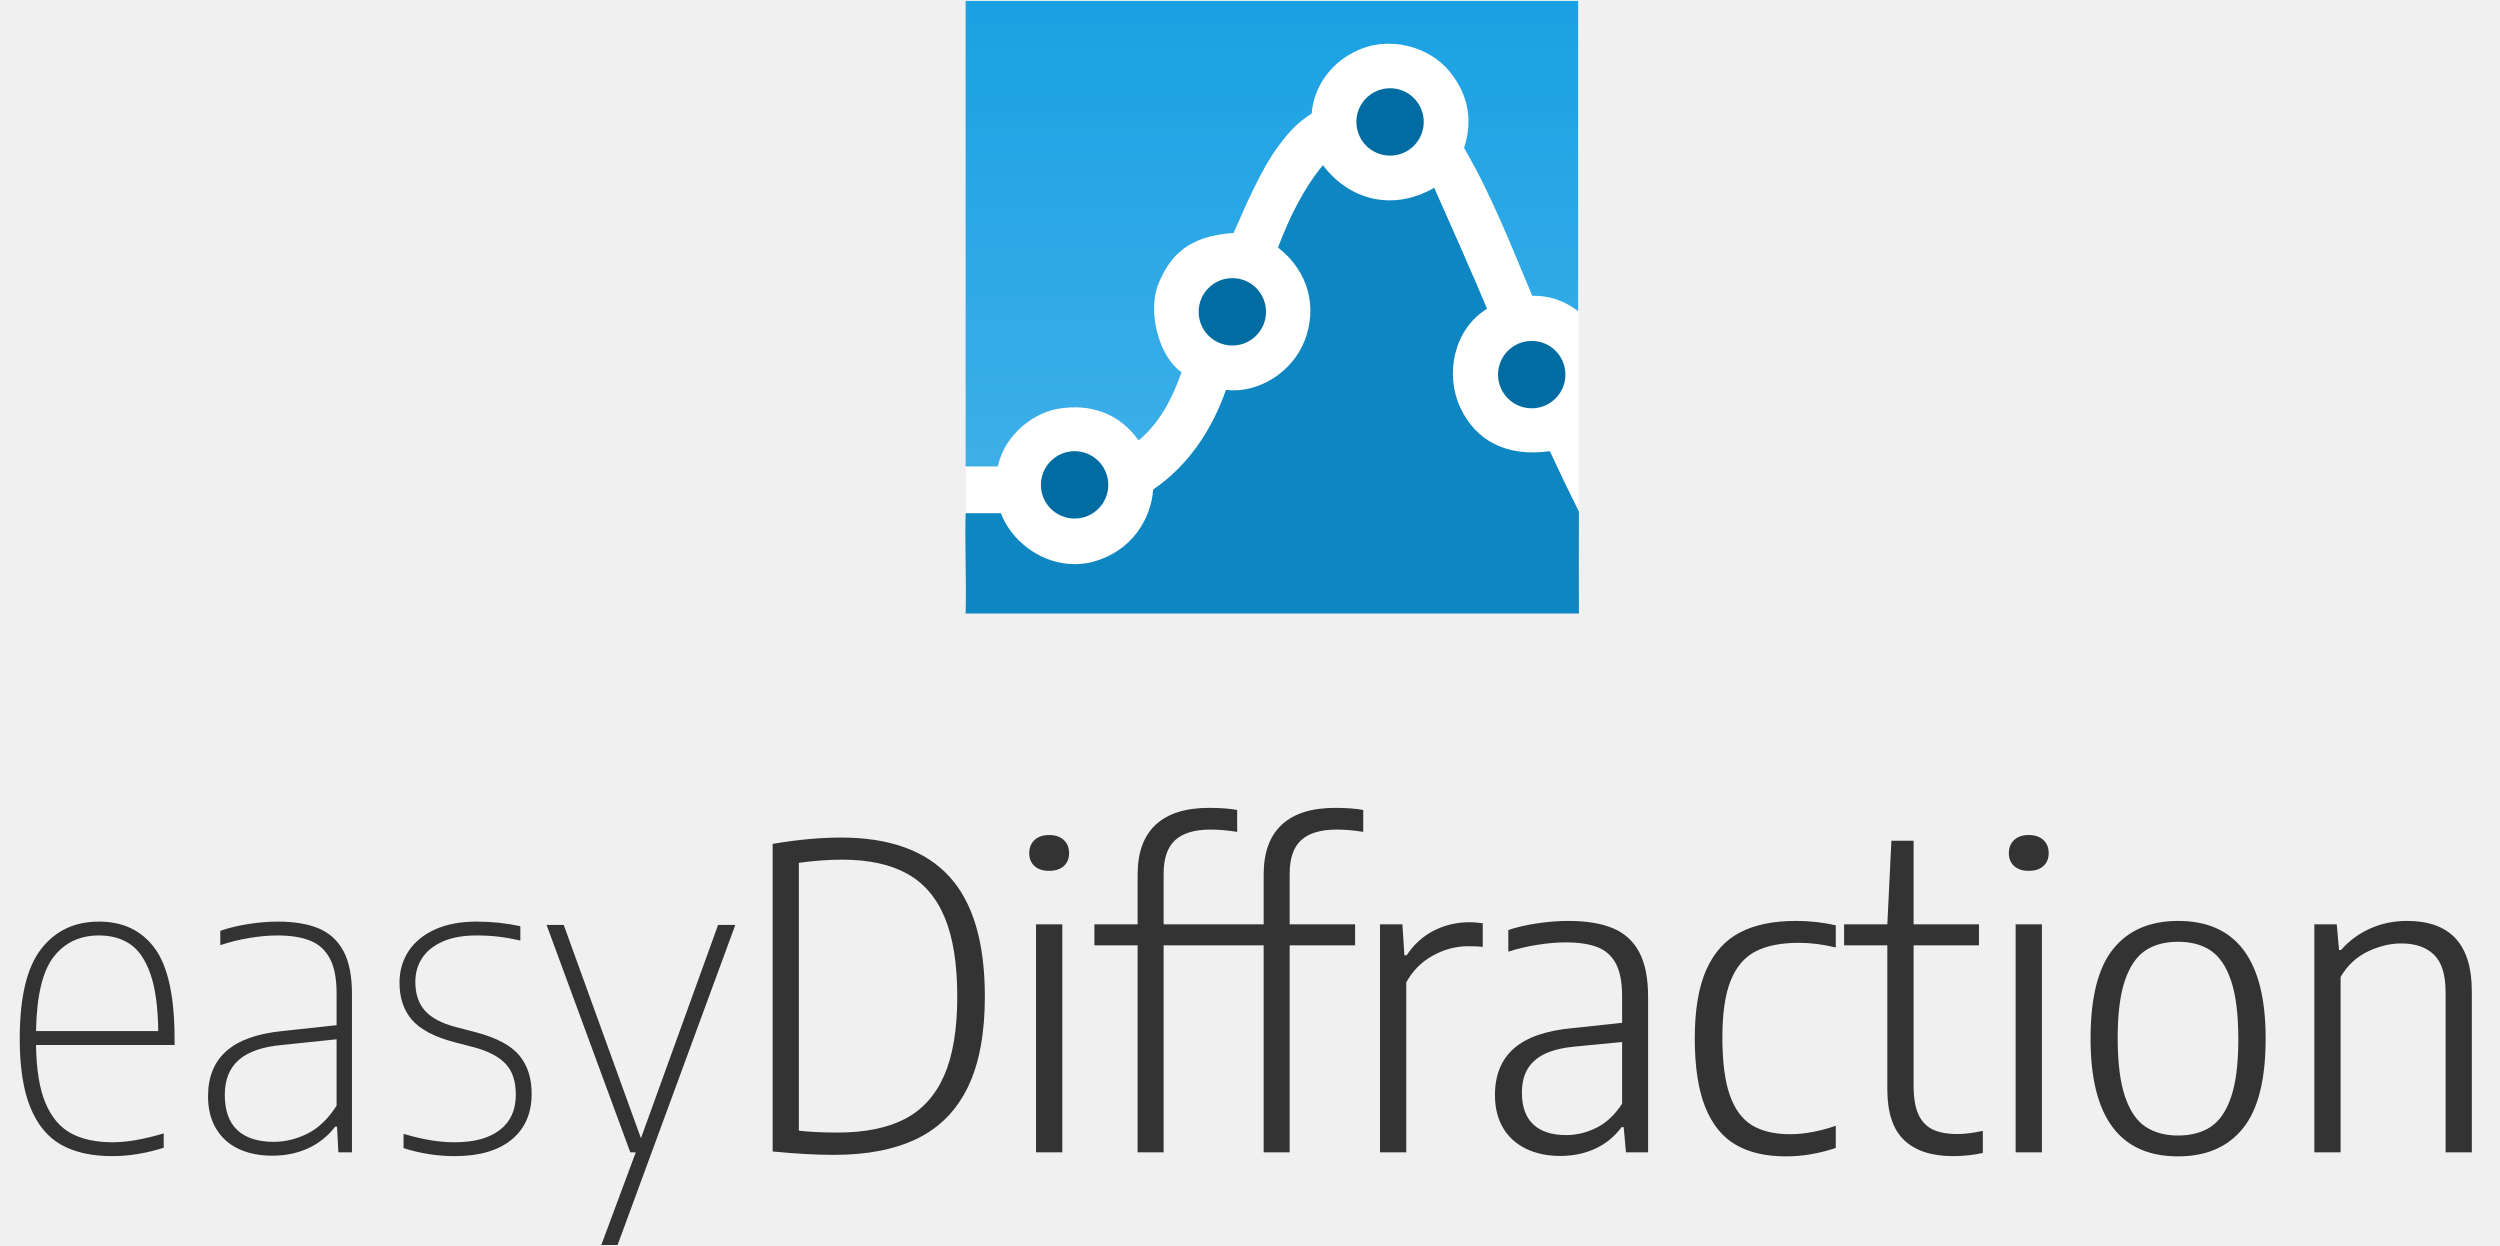
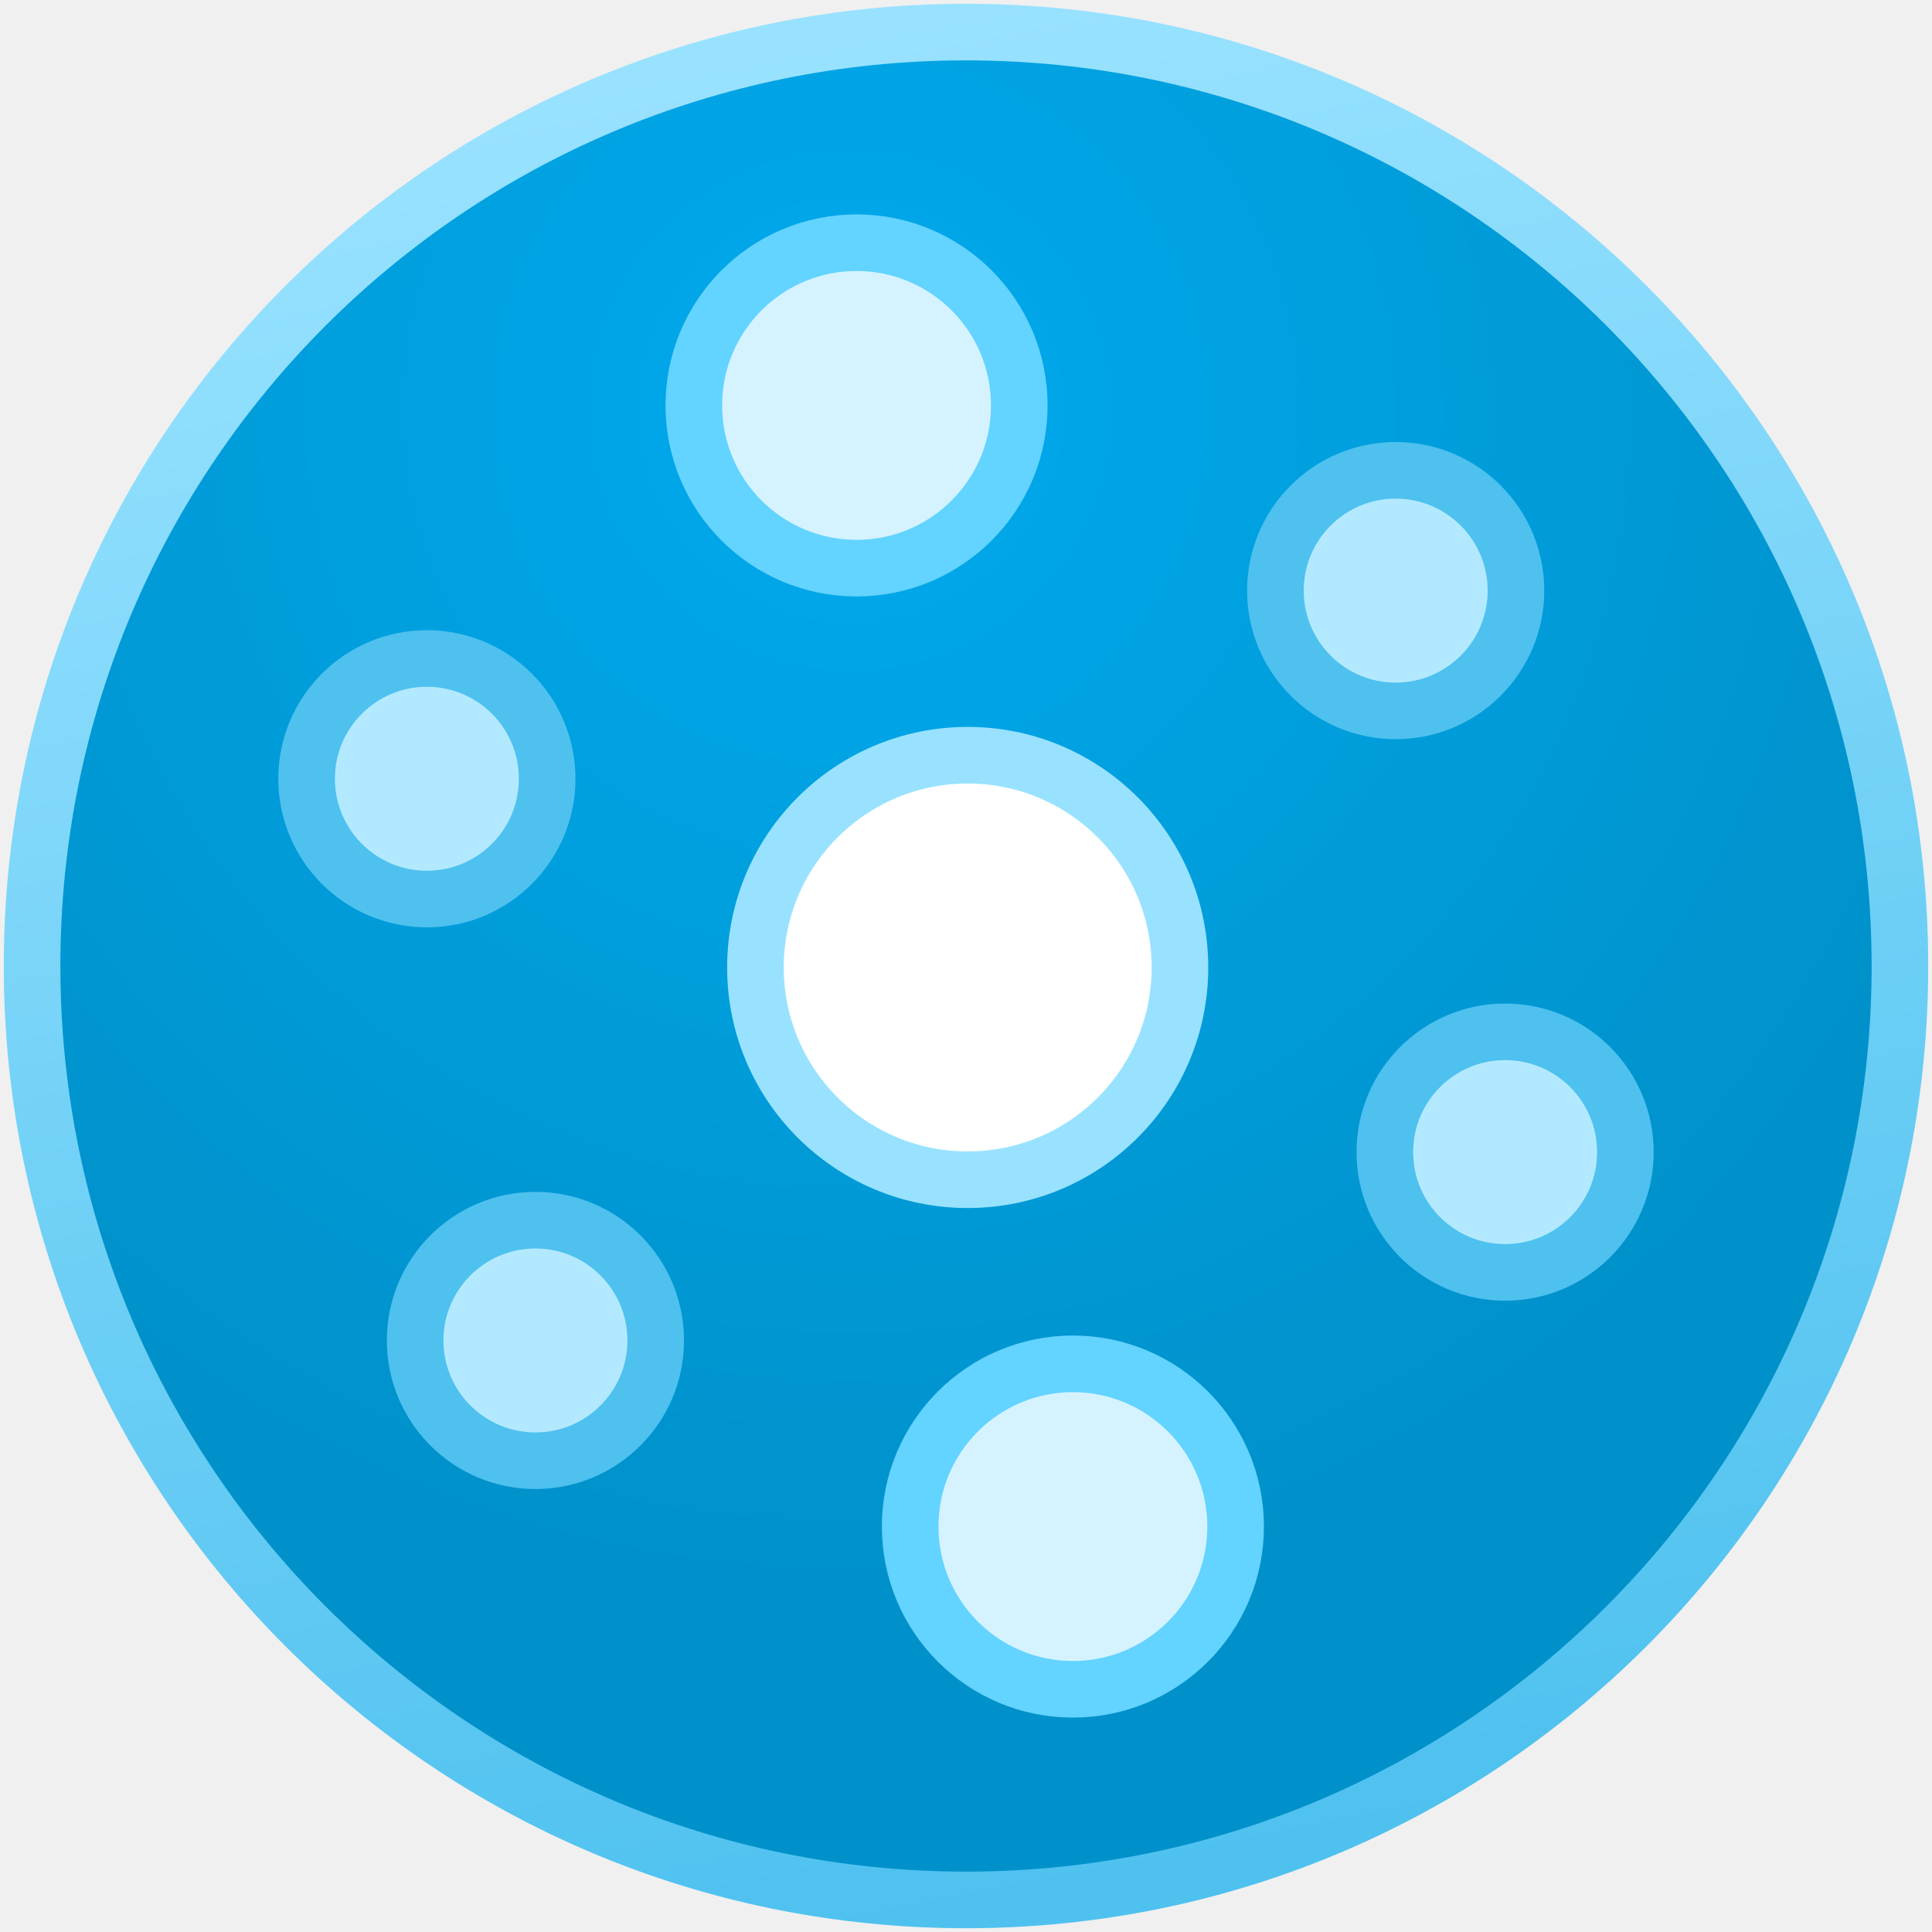
- <svg xmlns="http://www.w3.org/2000/svg" viewBox="0 0 326.5 162.7" version="1.1">
+ <svg xmlns="http://www.w3.org/2000/svg" viewBox="0 0 1024 1024">
  <defs>
-     <linearGradient id="gradient" x1="0.5" x2="0.5" y1="0" y2="1">
-       <stop stop-color="#1aa1e3" offset="0" />
-       <stop stop-color="#3dafe8" offset="1" />
+     <radialGradient id="gradient-1" gradientUnits="userSpaceOnUse" cx="152.286" cy="126.898" r="330" gradientTransform="matrix(0.638467, -1.091841, 1.097297, 0.641658, 52.72718, 218.4342)">
+       <stop offset="0" style="stop-color: rgb(0, 170, 237);" />
+       <stop offset="1" style="stop-color: rgb(0, 145, 202);" />
+     </radialGradient>
+     <linearGradient id="gradient-0" gradientUnits="userSpaceOnUse" x1="330" y1="0" x2="330" y2="660" gradientTransform="matrix(0.980745, -0.195296, 0.195753, 0.983035, -58.66324, 70.69793)">
+       <stop offset="0" style="stop-color: rgb(152, 226, 255);" />
+       <stop offset="1" style="stop-color: rgb(78, 193, 239);" />
    </linearGradient>
  </defs>
-   <g transform="matrix(1, 0, 0, 1, 126.143, 0.124358)">
-     <rect fill="#ffffff" width="80" height="80" />
-     <path fill="url(#gradient)" d="M -0.033 0 L 79.967 0 L 79.967 40.5 C 77.867 39 76.167 38.5 73.967 38.5 C 71.067 31.6 68.567 25.2 65.067 19.2 C 66.167 15.8 65.767 12.4 63.167 9.2 C 60.567 6 55.267 4.4 50.867 6.6 C 47.267 8.3 45.367 11.7 45.167 14.7 C 43.367 15.9 42.467 16.7 40.567 19.3 C 38.667 21.9 36.567 26.6 34.967 30.3 C 28.967 30.7 26.667 33.3 25.167 36.9 C 23.667 40.5 25.167 46.4 28.167 48.5 C 26.867 52.1 25.367 55 22.567 57.4 C 19.867 53.6 15.967 52.7 12.467 53.2 C 8.967 53.6 5.067 56.6 4.167 60.8 L -0.033 60.8 Z" />
-     <path fill="#0d86c2" d="M 46.667 21.5 C 50.267 26.2 55.967 27.4 61.167 24.4 C 63.567 29.8 65.967 35.2 68.067 40.2 C 63.667 42.9 62.567 48.8 64.567 53.1 C 66.567 57.4 70.567 59.6 76.267 58.8 C 77.567 61.6 78.767 64.1 80.067 66.7 C 80.037 71.2 80.063 75.9 80.067 80 L -0.033 80 C 0.086 75.3 -0.153 71.1 -0.033 66.9 C 1.467 66.9 3.167 66.91 4.567 66.9 C 6.467 71.7 11.867 74.6 16.767 73.2 C 21.667 71.8 24.167 67.7 24.467 63.8 C 29.167 60.6 32.167 55.9 33.967 50.8 C 38.167 51.3 42.667 48.5 44.267 44.3 C 45.867 40.1 44.867 35.4 40.767 32.2 C 42.267 28.2 44.167 24.4 46.667 21.4 Z" />
-     <circle fill="#016ca1" cy="63.2" cx="14.2" r="4.4" />
-     <circle fill="#016ca1" cy="40.6" cx="34.8" r="4.4" />
-     <circle fill="#016ca1" cy="15.8" cx="55.4" r="4.4" />
-     <circle fill="#016ca1" cy="48.8" cx="73.9" r="4.4" />
+   <g transform="matrix(1.5, 0, 0, 1.5, 17, 17)">
+     <g>
+       <circle style="fill: url(#gradient-1); stroke: url(#gradient-0); stroke-width: 20px;" cx="330" cy="330" r="330" />
+       <g transform="matrix(1, 0, 0, 1, 76.24352, 77.18349)">
+         <circle style="fill: rgb(255, 255, 255); stroke: rgb(152, 226, 255); stroke-width: 20px;" cx="254.358" cy="253.337" r="75" />
+         <circle style="fill: rgb(212, 243, 255); stroke: rgb(99, 211, 255); stroke-width: 20px;" cx="215.084" cy="54.739" r="57.5" />
+         <circle style="stroke: rgb(78, 193, 239); fill: rgb(179, 233, 255); stroke-width: 20px;" cx="63.26" cy="186.66" r="42.5" />
+         <circle style="stroke: rgb(78, 193, 239); fill: rgb(179, 233, 255); stroke-width: 20px;" cx="405.584" cy="120.172" r="42.5" />
+         <circle style="stroke: rgb(78, 193, 239); fill: rgb(179, 233, 255); stroke-width: 20px;" cx="444.253" cy="318.582" r="42.5" />
+         <circle style="stroke: rgb(78, 193, 239); fill: rgb(179, 233, 255); stroke-width: 20px;" cx="101.614" cy="385.13" r="42.5" />
+         <circle style="fill: rgb(212, 243, 255); stroke: rgb(99, 211, 255); stroke-width: 20px;" cx="291.529" cy="450.894" r="57.5" />
+       </g>
+     </g>
  </g>
-   <path d="M -66.942 131.45 L -66.942 132.47 L -87.772 132.47 C -87.725 136.39 -87.259 139.497 -86.372 141.79 C -85.485 144.083 -84.215 145.723 -82.562 146.71 C -80.909 147.697 -78.789 148.19 -76.202 148.19 C -74.115 148.19 -71.572 147.713 -68.572 146.76 L -68.572 149.07 C -71.185 149.977 -73.772 150.43 -76.332 150.43 C -79.419 150.43 -81.979 149.813 -84.012 148.58 C -86.039 147.34 -87.579 145.327 -88.632 142.54 C -89.692 139.747 -90.222 136.05 -90.222 131.45 C -90.222 124.777 -89.155 119.953 -87.022 116.98 C -84.889 114.013 -81.985 112.53 -78.312 112.53 C -74.659 112.53 -71.849 113.987 -69.882 116.9 C -67.922 119.813 -66.942 124.663 -66.942 131.45 Z M -78.312 114.77 C -81.192 114.77 -83.465 115.927 -85.132 118.24 C -86.799 120.553 -87.679 124.547 -87.772 130.22 L -69.392 130.22 C -69.439 126.32 -69.835 123.233 -70.582 120.96 C -71.329 118.693 -72.345 117.097 -73.632 116.17 C -74.912 115.237 -76.472 114.77 -78.312 114.77 ZM -51.427 112.53 C -48.954 112.53 -46.901 112.897 -45.267 113.63 C -43.634 114.37 -42.391 115.597 -41.537 117.31 C -40.691 119.023 -40.267 121.307 -40.267 124.16 L -40.267 149.82 L -42.307 149.82 L -42.507 145.67 L -42.787 145.67 C -43.894 147.21 -45.254 148.377 -46.867 149.17 C -48.481 149.963 -50.274 150.36 -52.247 150.36 C -54.174 150.36 -55.864 149.993 -57.317 149.26 C -58.764 148.52 -59.891 147.43 -60.697 145.99 C -61.504 144.55 -61.907 142.81 -61.907 140.77 C -61.907 137.637 -60.987 135.197 -59.147 133.45 C -57.314 131.703 -54.514 130.627 -50.747 130.22 L -42.577 129.27 L -42.577 124.1 C -42.577 121.713 -42.917 119.84 -43.597 118.48 C -44.277 117.12 -45.261 116.163 -46.547 115.61 C -47.827 115.05 -49.477 114.77 -51.497 114.77 C -52.744 114.77 -54.114 114.9 -55.607 115.16 C -57.107 115.42 -58.594 115.813 -60.067 116.34 L -60.067 114.02 C -58.867 113.567 -57.477 113.203 -55.897 112.93 C -54.324 112.663 -52.834 112.53 -51.427 112.53 Z M -52.037 148.12 C -50.271 148.12 -48.557 147.667 -46.897 146.76 C -45.244 145.853 -43.804 144.357 -42.577 142.27 L -42.577 131.55 L -50.817 132.47 C -53.744 132.763 -55.904 133.573 -57.297 134.9 C -58.691 136.227 -59.387 138.093 -59.387 140.5 C -59.387 143.06 -58.757 144.97 -57.497 146.23 C -56.237 147.49 -54.417 148.12 -52.037 148.12 ZM -24.816 150.43 C -27.423 150.43 -29.986 150 -32.506 149.14 L -32.506 146.83 C -31.013 147.303 -29.66 147.647 -28.446 147.86 C -27.226 148.08 -26.016 148.19 -24.816 148.19 C -21.89 148.19 -19.626 147.527 -18.026 146.2 C -16.426 144.873 -15.626 142.973 -15.626 140.5 C -15.626 138.34 -16.133 136.683 -17.146 135.53 C -18.153 134.37 -19.713 133.483 -21.826 132.87 L -24.956 131.99 C -27.923 131.13 -30.026 129.927 -31.266 128.38 C -32.5 126.84 -33.116 124.843 -33.116 122.39 C -33.116 120.49 -32.663 118.797 -31.756 117.31 C -30.85 115.823 -29.523 114.653 -27.776 113.8 C -26.03 112.953 -23.953 112.53 -21.546 112.53 C -19.28 112.53 -17.08 112.777 -14.946 113.27 L -14.946 115.59 C -16.153 115.297 -17.26 115.087 -18.266 114.96 C -19.28 114.833 -20.373 114.77 -21.546 114.77 C -23.566 114.77 -25.263 115.1 -26.636 115.76 C -28.01 116.42 -29.036 117.31 -29.716 118.43 C -30.396 119.55 -30.736 120.827 -30.736 122.26 C -30.736 124.207 -30.256 125.76 -29.296 126.92 C -28.33 128.073 -26.813 128.947 -24.746 129.54 L -21.616 130.42 C -18.51 131.307 -16.34 132.55 -15.106 134.15 C -13.866 135.75 -13.246 137.82 -13.246 140.36 C -13.246 143.533 -14.256 146.007 -16.276 147.78 C -18.296 149.547 -21.143 150.43 -24.816 150.43 ZM 3.189 147.54 L 14.789 113.07 L 17.379 113.07 L -0.321 164.79 L -2.771 164.79 L 2.409 149.82 L 1.589 149.82 L -11.001 113.07 L -8.421 113.07 L 3.189 147.54 Z" transform="matrix(0.8685211, 0, 0, 0.808167, 80.93727, 29.41749)" style="fill: rgb(51, 51, 51); white-space: pre;" />
-   <path d="M 32.174 150.23 C 29.548 150.23 26.488 150.047 22.994 149.68 L 22.994 99.97 C 26.714 99.29 30.138 98.95 33.264 98.95 C 40.551 98.95 45.978 101.043 49.544 105.23 C 53.118 109.41 54.904 115.88 54.904 124.64 C 54.904 130.627 54.054 135.503 52.354 139.27 C 50.654 143.037 48.131 145.803 44.784 147.57 C 41.438 149.343 37.234 150.23 32.174 150.23 Z M 32.794 146.62 C 36.874 146.62 40.231 145.89 42.864 144.43 C 45.498 142.963 47.471 140.62 48.784 137.4 C 50.098 134.18 50.754 129.927 50.754 124.64 C 50.754 119.4 50.131 115.157 48.884 111.91 C 47.638 108.67 45.744 106.293 43.204 104.78 C 40.664 103.273 37.398 102.52 33.404 102.52 C 31.478 102.52 29.321 102.69 26.934 103.03 L 26.934 146.32 C 28.548 146.52 30.501 146.62 32.794 146.62 ZM 66.549 149.82 L 62.599 149.82 L 62.599 112.97 L 66.549 112.97 L 66.549 149.82 Z M 64.569 104.33 C 63.642 104.33 62.912 104.073 62.379 103.56 C 61.845 103.047 61.579 102.35 61.579 101.47 C 61.579 100.583 61.845 99.873 62.379 99.34 C 62.912 98.807 63.642 98.54 64.569 98.54 C 65.502 98.54 66.235 98.807 66.769 99.34 C 67.302 99.873 67.569 100.583 67.569 101.47 C 67.569 102.35 67.302 103.047 66.769 103.56 C 66.235 104.073 65.502 104.33 64.569 104.33 ZM 88.835 97.66 C 86.455 97.66 84.685 98.227 83.525 99.36 C 82.365 100.493 81.785 102.307 81.785 104.8 L 81.785 112.97 L 91.625 112.97 L 91.625 116.37 L 81.785 116.37 L 81.785 149.82 L 77.875 149.82 L 77.875 116.37 L 71.375 116.37 L 71.375 112.97 L 77.875 112.97 L 77.875 104.9 C 77.875 101.367 78.782 98.69 80.595 96.87 C 82.415 95.057 85.092 94.15 88.625 94.15 C 90.285 94.15 91.692 94.263 92.845 94.49 L 92.845 98.03 C 91.398 97.783 90.062 97.66 88.835 97.66 ZM 107.788 97.66 C 105.408 97.66 103.638 98.227 102.478 99.36 C 101.318 100.493 100.738 102.307 100.738 104.8 L 100.738 112.97 L 110.578 112.97 L 110.578 116.37 L 100.738 116.37 L 100.738 149.82 L 96.828 149.82 L 96.828 116.37 L 90.328 116.37 L 90.328 112.97 L 96.828 112.97 L 96.828 104.9 C 96.828 101.367 97.735 98.69 99.548 96.87 C 101.368 95.057 104.045 94.15 107.578 94.15 C 109.238 94.15 110.645 94.263 111.798 94.49 L 111.798 98.03 C 110.351 97.783 109.015 97.66 107.788 97.66 ZM 114.32 149.82 L 114.32 112.97 L 117.69 112.97 L 117.99 117.97 L 118.33 117.97 C 119.423 116.203 120.796 114.87 122.45 113.97 C 124.11 113.077 125.89 112.63 127.79 112.63 C 128.316 112.63 128.976 112.687 129.77 112.8 L 129.77 116.61 C 129.27 116.543 128.543 116.51 127.59 116.51 C 125.71 116.51 123.916 117.027 122.21 118.06 C 120.51 119.087 119.196 120.52 118.27 122.36 L 118.27 149.82 L 114.32 149.82 ZM 142.667 112.42 C 145.367 112.42 147.59 112.813 149.337 113.6 C 151.084 114.38 152.404 115.667 153.297 117.46 C 154.19 119.253 154.637 121.67 154.637 124.71 L 154.637 149.82 L 151.307 149.82 L 150.967 145.74 L 150.657 145.74 C 149.59 147.28 148.27 148.44 146.697 149.22 C 145.117 150.007 143.364 150.4 141.437 150.4 C 139.49 150.4 137.774 150.013 136.287 149.24 C 134.8 148.467 133.647 147.343 132.827 145.87 C 132.014 144.397 131.607 142.627 131.607 140.56 C 131.607 137.32 132.564 134.803 134.477 133.01 C 136.397 131.217 139.34 130.127 143.307 129.74 L 150.727 128.89 L 150.727 124.57 C 150.727 122.35 150.417 120.603 149.797 119.33 C 149.17 118.063 148.244 117.173 147.017 116.66 C 145.797 116.147 144.197 115.89 142.217 115.89 C 140.95 115.89 139.564 116.017 138.057 116.27 C 136.544 116.517 135.064 116.89 133.617 117.39 L 133.617 113.89 C 134.864 113.437 136.314 113.077 137.967 112.81 C 139.627 112.55 141.194 112.42 142.667 112.42 Z M 142.327 147.03 C 143.887 147.03 145.407 146.633 146.887 145.84 C 148.36 145.047 149.64 143.753 150.727 141.96 L 150.727 131.99 L 143.517 132.74 C 140.837 133.013 138.857 133.757 137.577 134.97 C 136.297 136.183 135.657 137.9 135.657 140.12 C 135.657 142.433 136.23 144.163 137.377 145.31 C 138.517 146.457 140.167 147.03 142.327 147.03 ZM 175.335 150.47 C 172.315 150.47 169.802 149.84 167.795 148.58 C 165.788 147.32 164.262 145.283 163.215 142.47 C 162.175 139.657 161.655 135.97 161.655 131.41 C 161.655 126.803 162.232 123.107 163.385 120.32 C 164.545 117.527 166.235 115.513 168.455 114.28 C 170.682 113.04 173.472 112.42 176.825 112.42 C 178.958 112.42 180.968 112.66 182.855 113.14 L 182.855 116.71 C 180.922 116.21 179.082 115.96 177.335 115.96 C 174.615 115.96 172.428 116.427 170.775 117.36 C 169.115 118.287 167.872 119.863 167.045 122.09 C 166.218 124.31 165.805 127.36 165.805 131.24 C 165.805 135.187 166.178 138.3 166.925 140.58 C 167.672 142.86 168.788 144.483 170.275 145.45 C 171.762 146.41 173.675 146.89 176.015 146.89 C 178.075 146.89 180.355 146.437 182.855 145.53 L 182.855 149.11 C 180.355 150.017 177.848 150.47 175.335 150.47 ZM 201.159 146.86 C 202.226 146.86 203.496 146.69 204.969 146.35 L 204.969 149.92 C 203.542 150.26 202.046 150.43 200.479 150.43 C 197.279 150.43 194.832 149.57 193.139 147.85 C 191.452 146.123 190.609 143.377 190.609 139.61 L 190.609 116.37 L 184.109 116.37 L 184.109 112.97 L 190.609 112.97 L 191.219 99.46 L 194.559 99.46 L 194.559 112.97 L 204.389 112.97 L 204.389 116.37 L 194.559 116.37 L 194.559 139.03 C 194.559 140.983 194.796 142.527 195.269 143.66 C 195.749 144.793 196.462 145.61 197.409 146.11 C 198.362 146.61 199.612 146.86 201.159 146.86 ZM 213.852 149.82 L 209.902 149.82 L 209.902 112.97 L 213.852 112.97 L 213.852 149.82 Z M 211.872 104.33 C 210.945 104.33 210.215 104.073 209.682 103.56 C 209.149 103.047 208.882 102.35 208.882 101.47 C 208.882 100.583 209.149 99.873 209.682 99.34 C 210.215 98.807 210.945 98.54 211.872 98.54 C 212.805 98.54 213.539 98.807 214.072 99.34 C 214.605 99.873 214.872 100.583 214.872 101.47 C 214.872 102.35 214.605 103.047 214.072 103.56 C 213.539 104.073 212.805 104.33 211.872 104.33 ZM 234.328 150.47 C 225.555 150.47 221.168 144.13 221.168 131.45 C 221.168 124.803 222.302 119.97 224.568 116.95 C 226.835 113.93 230.088 112.42 234.328 112.42 C 243.108 112.42 247.498 118.75 247.498 131.41 C 247.498 138.057 246.365 142.893 244.098 145.92 C 241.832 148.953 238.575 150.47 234.328 150.47 Z M 234.328 147.1 C 236.282 147.1 237.922 146.63 239.248 145.69 C 240.575 144.743 241.595 143.13 242.308 140.85 C 243.028 138.57 243.388 135.47 243.388 131.55 C 243.388 127.557 243.025 124.403 242.298 122.09 C 241.572 119.777 240.548 118.147 239.228 117.2 C 237.915 116.26 236.282 115.79 234.328 115.79 C 232.382 115.79 230.745 116.26 229.418 117.2 C 228.092 118.147 227.065 119.76 226.338 122.04 C 225.612 124.32 225.248 127.41 225.248 131.31 C 225.248 135.303 225.612 138.457 226.338 140.77 C 227.065 143.083 228.092 144.717 229.418 145.67 C 230.745 146.623 232.382 147.1 234.328 147.1 ZM 254.818 149.82 L 254.818 112.97 L 258.188 112.97 L 258.528 117.12 L 258.828 117.12 C 260.054 115.62 261.518 114.463 263.218 113.65 C 264.924 112.83 266.764 112.42 268.738 112.42 C 275.244 112.42 278.498 116.197 278.498 123.75 L 278.498 149.82 L 274.558 149.82 L 274.558 123.96 C 274.558 121.127 273.978 119.103 272.818 117.89 C 271.658 116.67 270.014 116.06 267.888 116.06 C 266.228 116.06 264.548 116.497 262.848 117.37 C 261.148 118.243 259.788 119.613 258.768 121.48 L 258.768 149.82 L 254.818 149.82 Z" transform="matrix(0.8685211, 0, 0, 0.808167, 80.93727, 29.41749)" style="fill: rgb(51, 51, 51); white-space: pre;" />
</svg>
